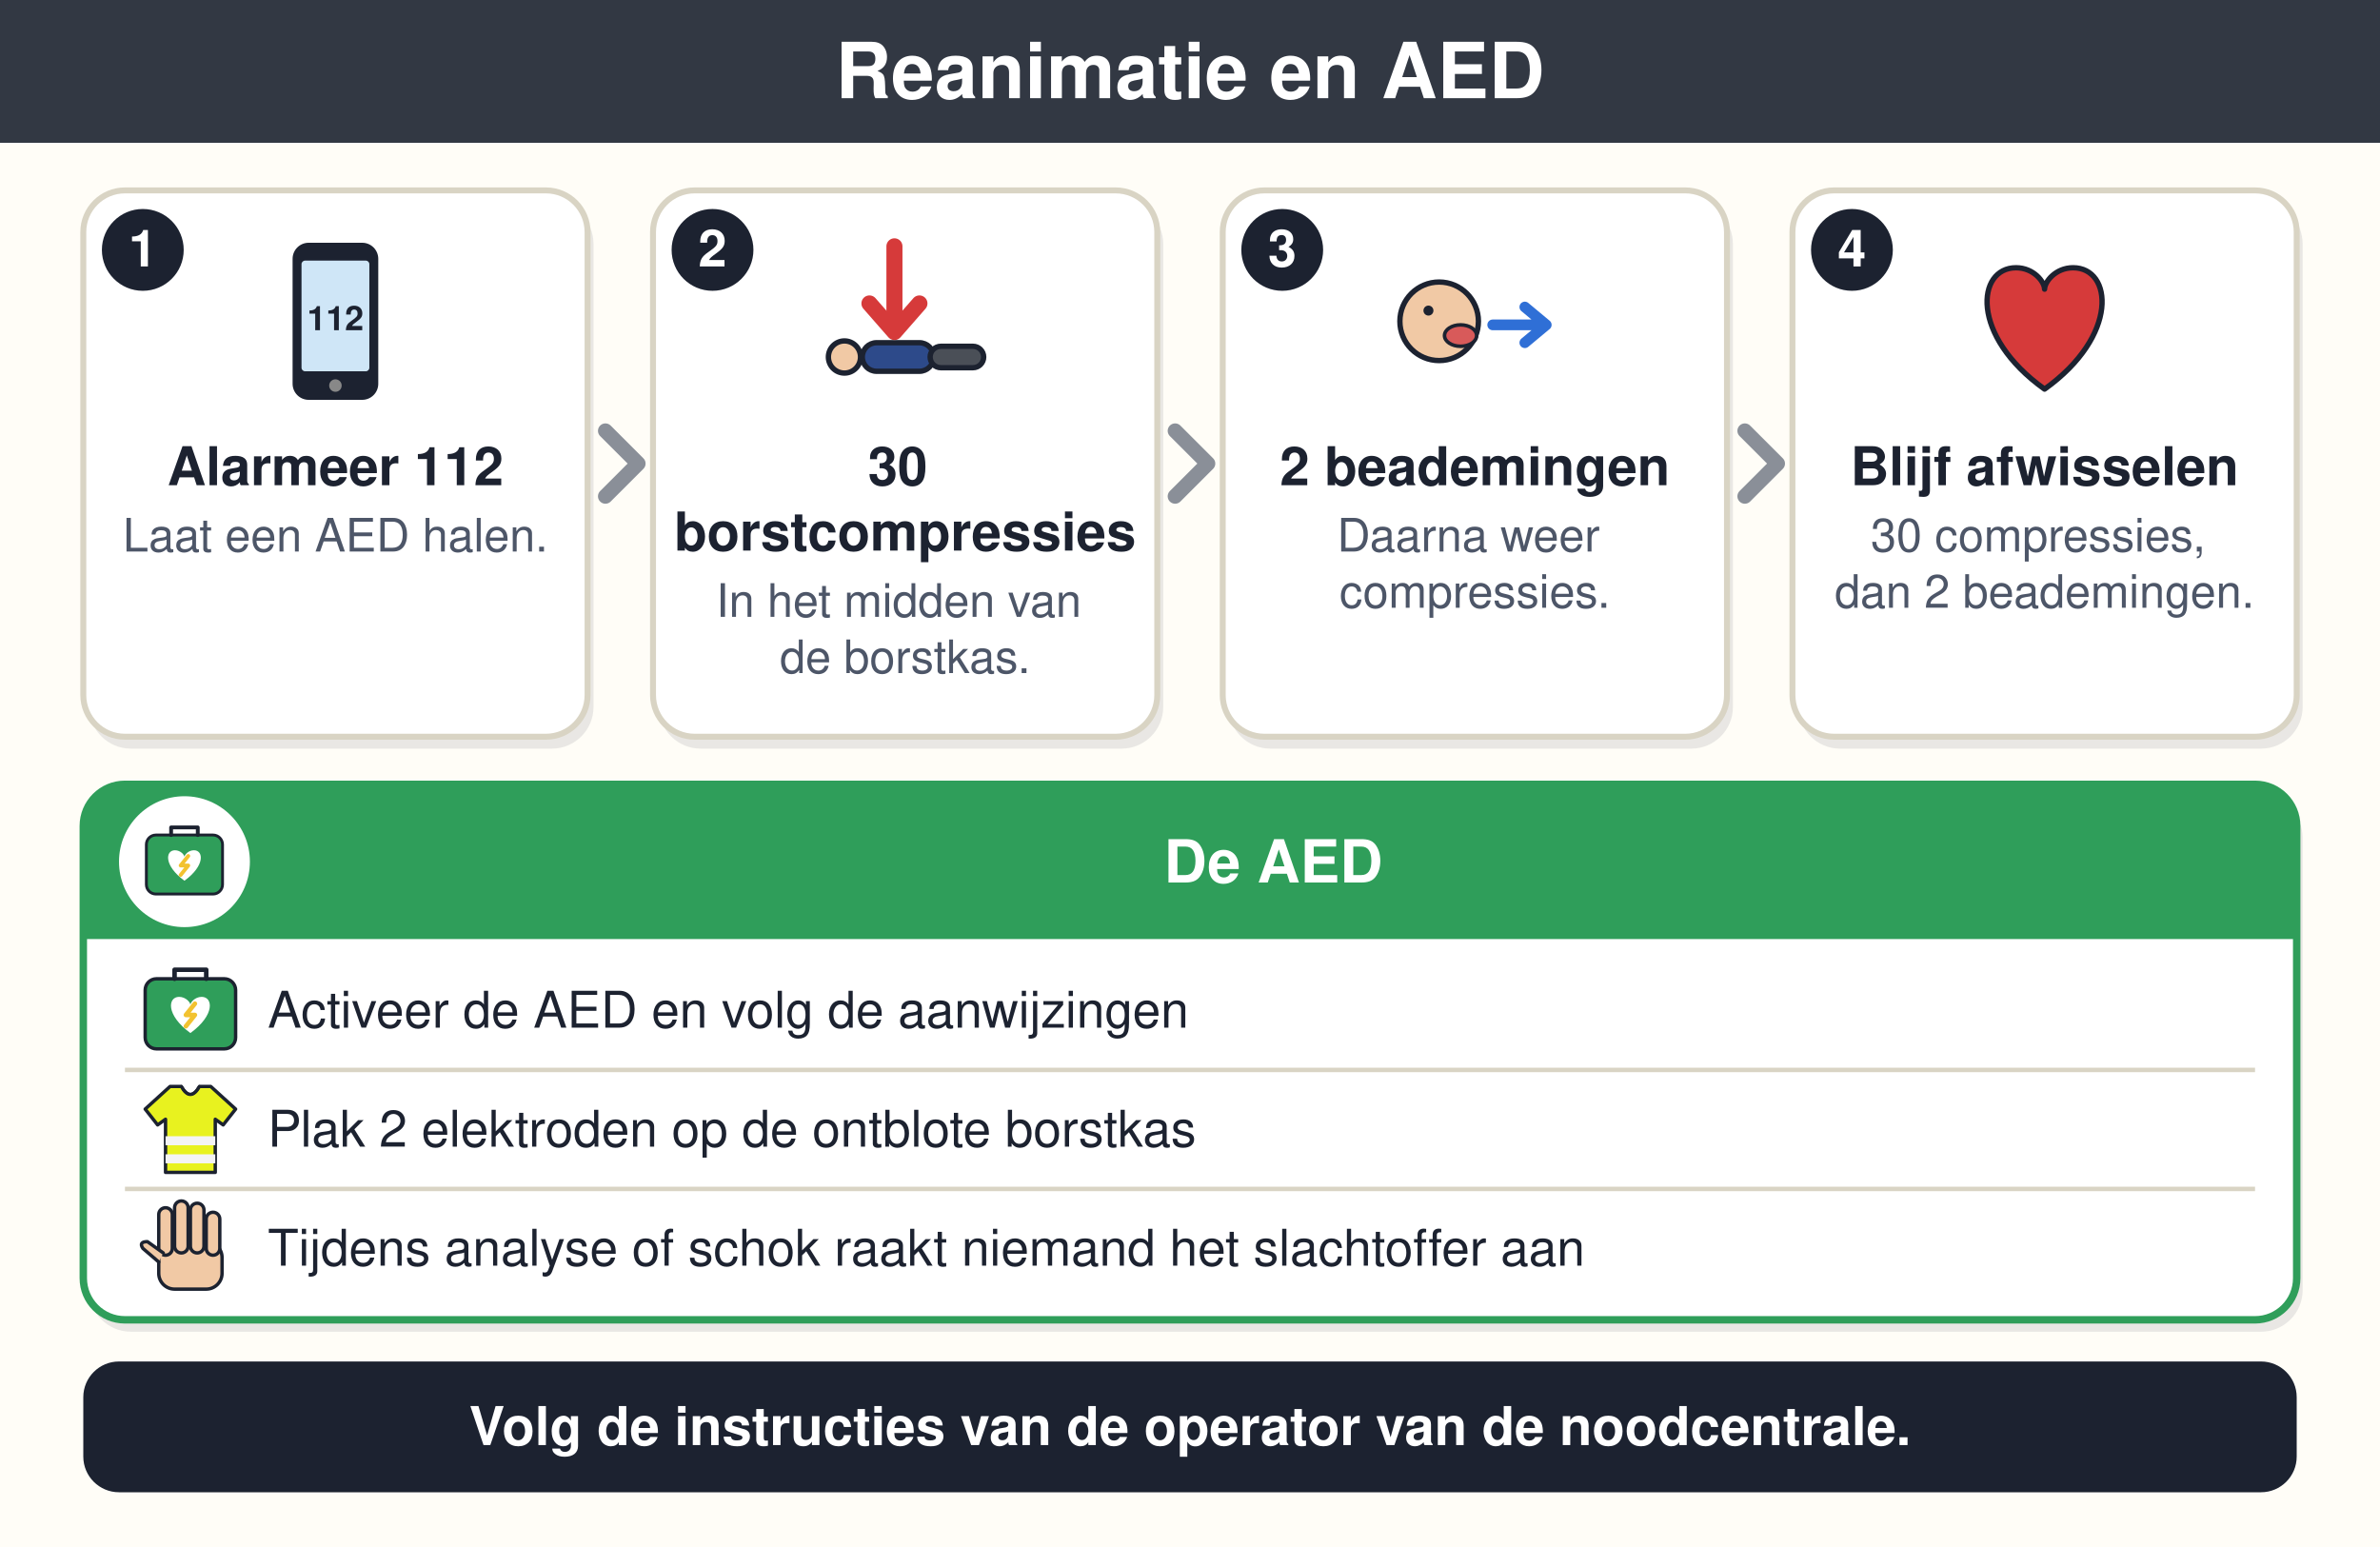
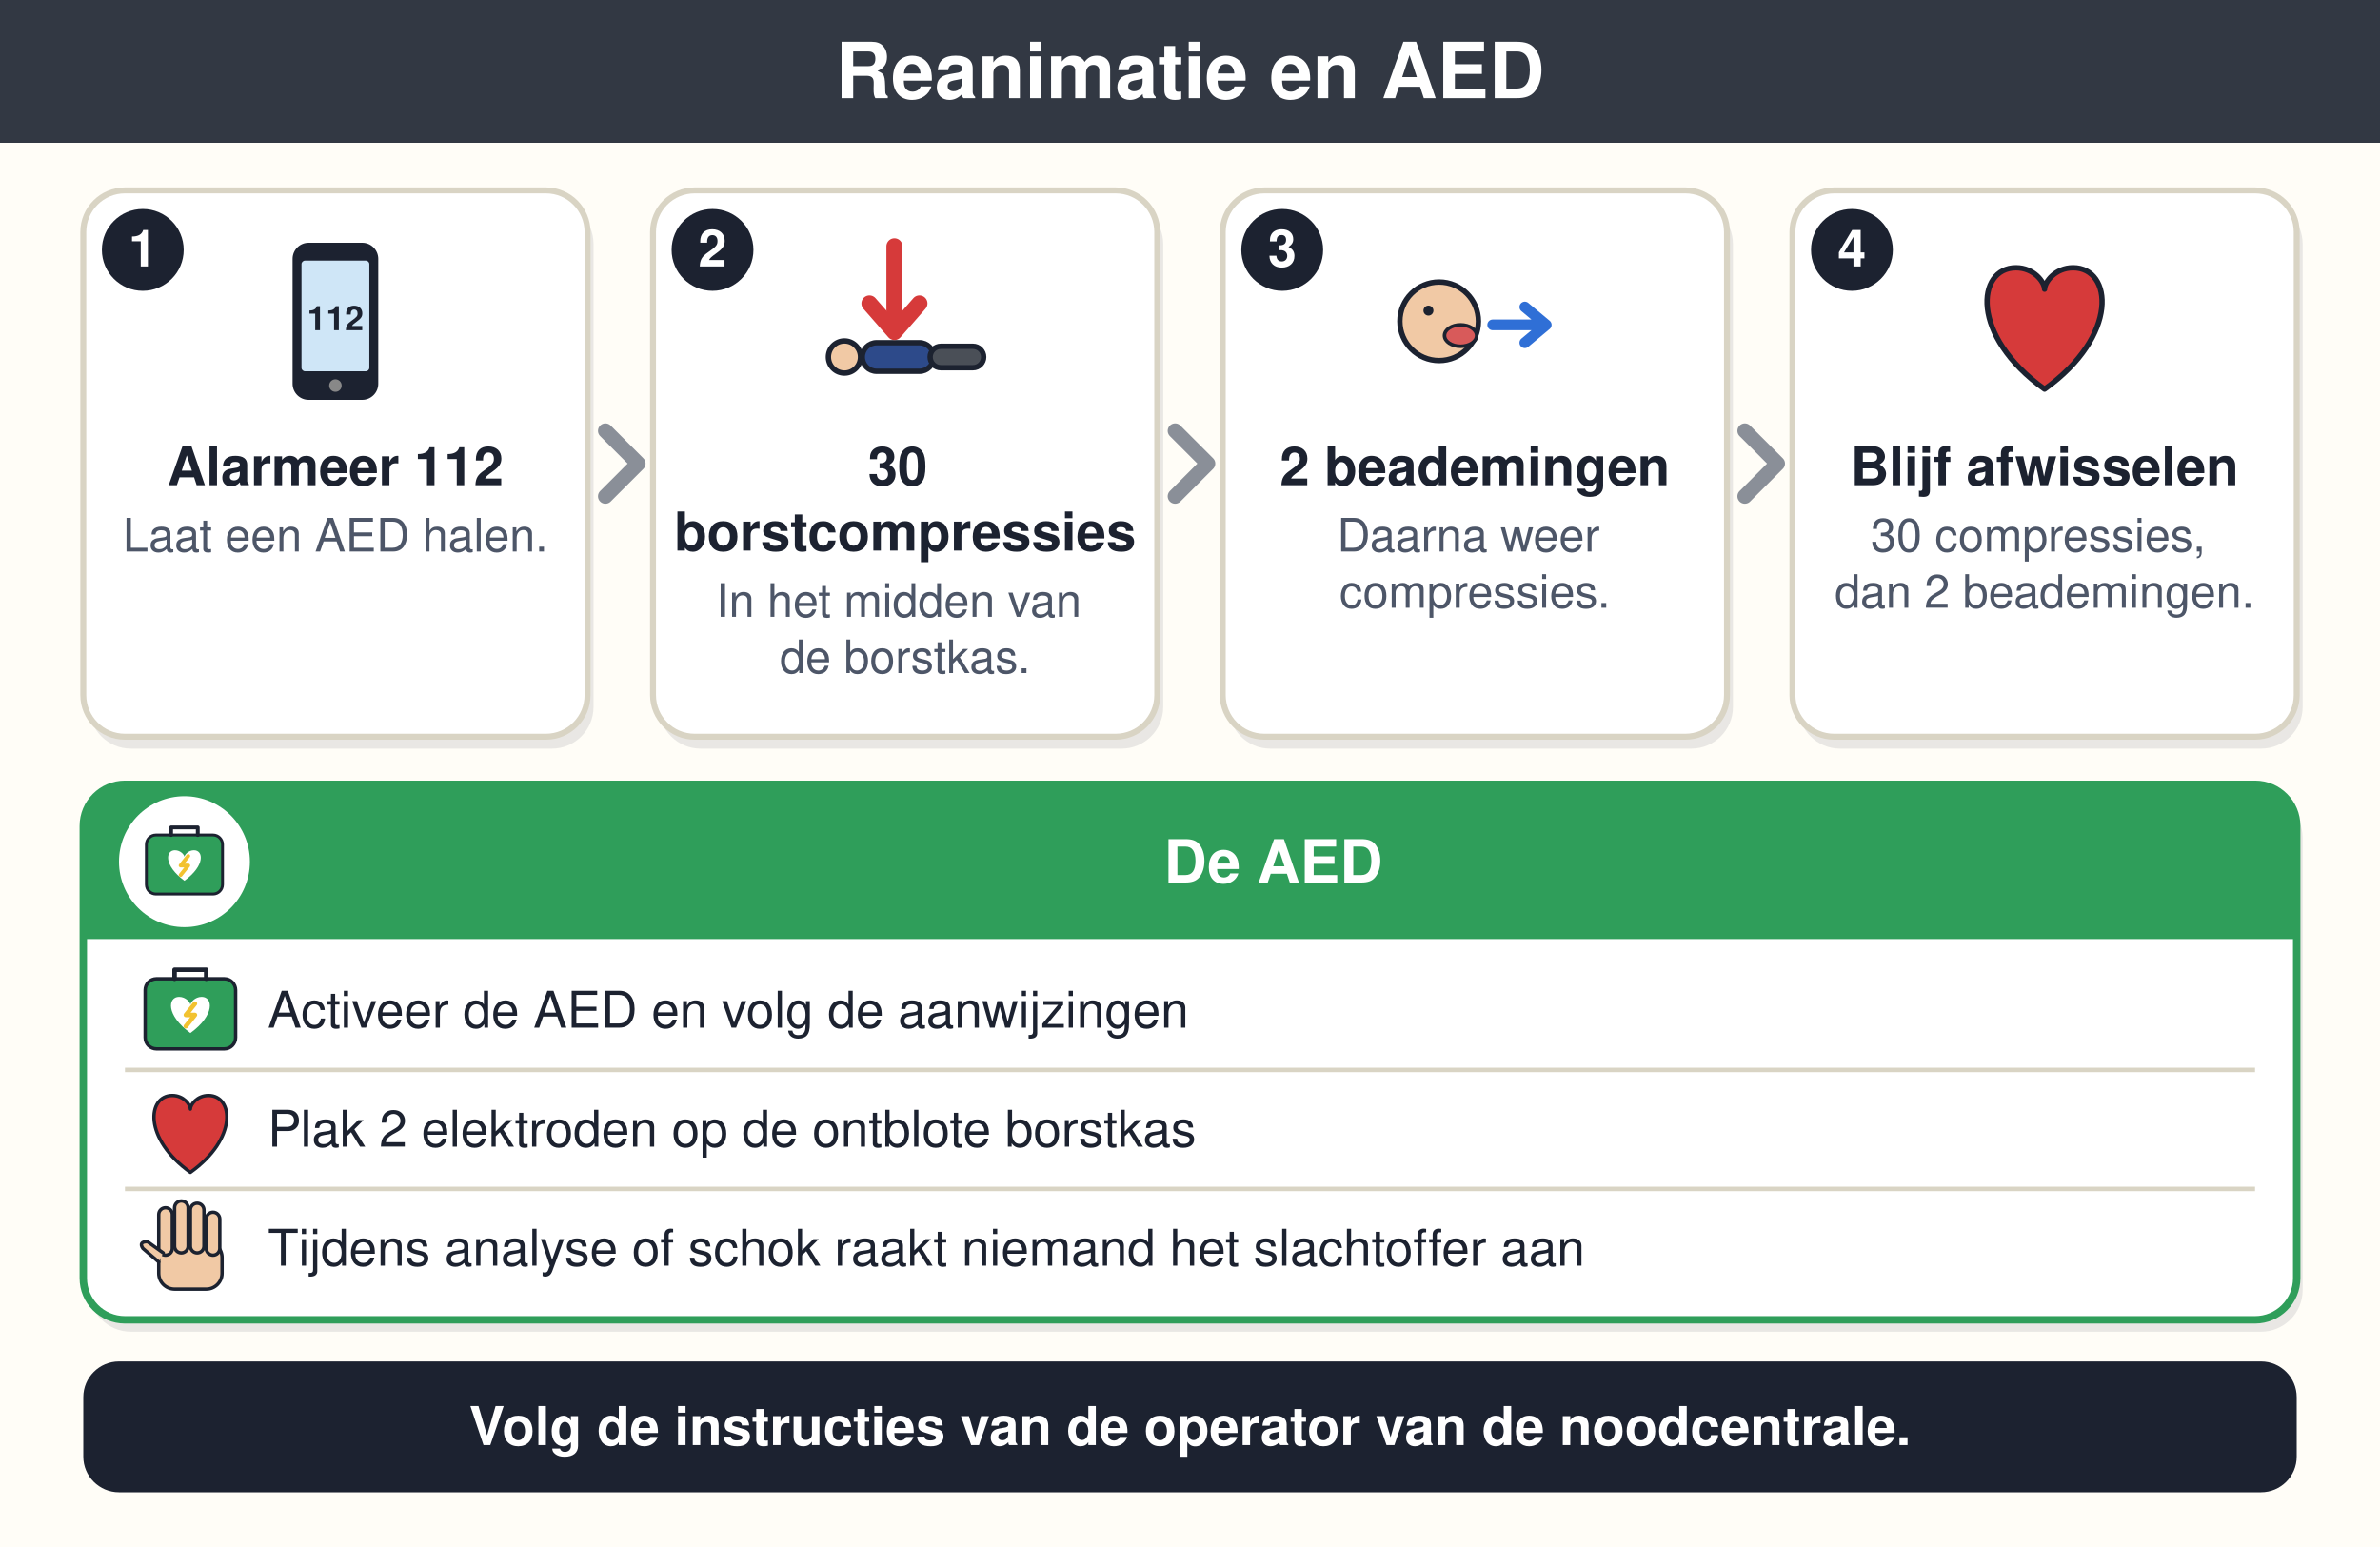
<svg xmlns="http://www.w3.org/2000/svg" viewBox="0 0 800 520" width="800" height="520" role="img" aria-labelledby="t d">
  <rect width="800" height="520" fill="#fffdf7" />
  <rect x="30" y="68" width="169.5" height="183.64" rx="14" fill="#1c2230" opacity=".10" />
  <rect x="28" y="64" width="169.5" height="183.64" rx="14" fill="#fff" stroke="#d9d4c4" stroke-width="2" />
  <g transform="translate(82.75 78) scale(0.6)">
    <rect x="26" y="6" width="48" height="88" rx="9" fill="#1c2230" />
    <rect x="31" y="16" width="38" height="62" rx="2" fill="#cfe6f7" />
    <text x="50" y="55" text-anchor="middle" font-family="Segoe UI, Helvetica, Arial, sans-serif" font-size="19" font-weight="800" fill="#1c2230">112</text>
    <circle cx="50" cy="86" r="3.5" fill="#888" />
  </g>
  <text x="112.75" y="163.1" font-family="Segoe UI, Helvetica, Arial, sans-serif" font-size="18" font-weight="700" fill="#1c2230" text-anchor="middle">
    <tspan x="112.75" dy="0">Alarmeer 112</tspan>
  </text>
  <text x="112.75" y="185.38" font-family="Segoe UI, Helvetica, Arial, sans-serif" font-size="15.5" font-weight="500" fill="#4d5668" text-anchor="middle">
    <tspan x="112.75" dy="0">Laat een AED halen.</tspan>
  </text>
  <circle cx="48" cy="84" r="15" fill="#1c2230" stroke="#fff" stroke-width="2.5" />
  <text x="48" y="89.55" font-family="Segoe UI, Helvetica, Arial, sans-serif" font-size="17.25" font-weight="800" fill="#fff" text-anchor="middle">
    <tspan x="48" dy="0">1</tspan>
  </text>
  <path d="M203.5 144.82 L214.5 155.82 L203.5 166.82" fill="none" stroke="#8a8f98" stroke-width="5" stroke-linecap="round" stroke-linejoin="round" />
  <rect x="221.5" y="68" width="169.5" height="183.64" rx="14" fill="#1c2230" opacity=".10" />
  <rect x="219.5" y="64" width="169.5" height="183.64" rx="14" fill="#fff" stroke="#d9d4c4" stroke-width="2" />
  <g transform="translate(274.25 78) scale(0.6)">
    <circle cx="16" cy="70" r="9" fill="#f1c9a5" stroke="#1c2230" stroke-width="3" stroke-linejoin="round" stroke-linecap="round" />
    <rect x="26" y="62" width="40" height="16" rx="8" fill="#2d4a8a" stroke="#1c2230" stroke-width="3" stroke-linejoin="round" stroke-linecap="round" />
    <rect x="64" y="64" width="30" height="12" rx="6" fill="#4a4f57" stroke="#1c2230" stroke-width="3" stroke-linejoin="round" stroke-linecap="round" />
    <path d="M44 8 V54" stroke="#d63a3a" stroke-width="9" stroke-linecap="round" />
    <path d="M30 40 L44 56 L58 40" fill="none" stroke="#d63a3a" stroke-width="9" stroke-linecap="round" stroke-linejoin="round" />
  </g>
  <text x="304.25" y="163.1" font-family="Segoe UI, Helvetica, Arial, sans-serif" font-size="18" font-weight="700" fill="#1c2230" text-anchor="middle">
    <tspan x="304.25" dy="0">30</tspan>
    <tspan x="304.25" dy="21.96">borstcompressies</tspan>
  </text>
  <text x="304.25" y="207.34" font-family="Segoe UI, Helvetica, Arial, sans-serif" font-size="15.5" font-weight="500" fill="#4d5668" text-anchor="middle">
    <tspan x="304.25" dy="0">In het midden van</tspan>
    <tspan x="304.25" dy="18.91">de borstkas.</tspan>
  </text>
  <circle cx="239.5" cy="84" r="15" fill="#1c2230" stroke="#fff" stroke-width="2.5" />
  <text x="239.5" y="89.55" font-family="Segoe UI, Helvetica, Arial, sans-serif" font-size="17.25" font-weight="800" fill="#fff" text-anchor="middle">
    <tspan x="239.5" dy="0">2</tspan>
  </text>
  <path d="M395 144.82 L406 155.82 L395 166.82" fill="none" stroke="#8a8f98" stroke-width="5" stroke-linecap="round" stroke-linejoin="round" />
  <rect x="413" y="68" width="169.5" height="183.64" rx="14" fill="#1c2230" opacity=".10" />
  <rect x="411" y="64" width="169.5" height="183.64" rx="14" fill="#fff" stroke="#d9d4c4" stroke-width="2" />
  <g transform="translate(465.75 78) scale(0.6)">
    <circle cx="30" cy="50" r="22" fill="#f1c9a5" stroke="#1c2230" stroke-width="3" stroke-linejoin="round" stroke-linecap="round" />
    <ellipse cx="42" cy="58" rx="9" ry="6" fill="#d85a5a" stroke="#1c2230" stroke-width="2" stroke-linejoin="round" stroke-linecap="round" />
    <circle cx="24" cy="44" r="2.8" fill="#1c2230" />
    <path d="M60 52 H88 M78 42 L90 52 L78 62" fill="none" stroke="#2f6fd6" stroke-width="6" stroke-linecap="round" stroke-linejoin="round" />
  </g>
  <text x="495.75" y="163.1" font-family="Segoe UI, Helvetica, Arial, sans-serif" font-size="18" font-weight="700" fill="#1c2230" text-anchor="middle">
    <tspan x="495.75" dy="0">2 beademingen</tspan>
  </text>
  <text x="495.75" y="185.38" font-family="Segoe UI, Helvetica, Arial, sans-serif" font-size="15.5" font-weight="500" fill="#4d5668" text-anchor="middle">
    <tspan x="495.75" dy="0">Daarna weer</tspan>
    <tspan x="495.75" dy="18.91">compressies.</tspan>
  </text>
  <circle cx="431" cy="84" r="15" fill="#1c2230" stroke="#fff" stroke-width="2.5" />
  <text x="431" y="89.55" font-family="Segoe UI, Helvetica, Arial, sans-serif" font-size="17.25" font-weight="800" fill="#fff" text-anchor="middle">
    <tspan x="431" dy="0">3</tspan>
  </text>
  <path d="M586.5 144.82 L597.5 155.82 L586.5 166.82" fill="none" stroke="#8a8f98" stroke-width="5" stroke-linecap="round" stroke-linejoin="round" />
  <rect x="604.5" y="68" width="169.5" height="183.64" rx="14" fill="#1c2230" opacity=".10" />
  <rect x="602.5" y="64" width="169.5" height="183.64" rx="14" fill="#fff" stroke="#d9d4c4" stroke-width="2" />
  <g transform="translate(657.25 78) scale(0.6)">
    <path d="M50 88 C8 58 12 20 34 20 C44 20 50 28 50 32 C50 28 56 20 66 20 C88 20 92 58 50 88 Z" fill="#d63a3a" stroke="#1c2230" stroke-width="3" stroke-linejoin="round" stroke-linecap="round" />
  </g>
  <text x="687.25" y="163.1" font-family="Segoe UI, Helvetica, Arial, sans-serif" font-size="18" font-weight="700" fill="#1c2230" text-anchor="middle">
    <tspan x="687.25" dy="0">Blijf afwisselen</tspan>
  </text>
  <text x="687.25" y="185.38" font-family="Segoe UI, Helvetica, Arial, sans-serif" font-size="15.5" font-weight="500" fill="#4d5668" text-anchor="middle">
    <tspan x="687.25" dy="0">30 compressies,</tspan>
    <tspan x="687.25" dy="18.91">dan 2 beademingen.</tspan>
  </text>
  <circle cx="622.5" cy="84" r="15" fill="#1c2230" stroke="#fff" stroke-width="2.5" />
  <text x="622.5" y="89.55" font-family="Segoe UI, Helvetica, Arial, sans-serif" font-size="17.25" font-weight="800" fill="#fff" text-anchor="middle">
    <tspan x="622.5" dy="0">4</tspan>
  </text>
  <rect x="30" y="267.64" width="744" height="180" rx="14" fill="#1c2230" opacity=".10" />
  <rect x="28" y="263.64" width="744" height="180" rx="14" fill="#fff" stroke="#2f9e5a" stroke-width="2.5" />
  <path d="M28 315.64 V277.64 Q28 263.64 42 263.64 H758 Q772 263.64 772 277.64 V315.64 Z" fill="#2f9e5a" />
  <circle cx="62" cy="289.64" r="22" fill="#fff" />
  <g transform="translate(46 273.64) scale(0.32)">
    <rect x="10" y="22" width="80" height="62" rx="10" fill="#2f9e5a" stroke="#1c2230" stroke-width="3" stroke-linejoin="round" stroke-linecap="round" />
    <path d="M36 22 V14 H64 V22" fill="none" stroke="#1c2230" stroke-width="4" stroke-linejoin="round" stroke-linecap="round" />
    <path d="M50 70 C28 54 30 38 40 38 C46 38 50 43 50 45 C50 43 54 38 60 38 C70 38 72 54 50 70 Z" fill="#fff" />
    <path d="M54 44 L46 54 H54 L46 64" fill="none" stroke="#f2c230" stroke-width="4" stroke-linecap="round" stroke-linejoin="round" />
  </g>
  <text x="428" y="296.64" font-family="Segoe UI, Helvetica, Arial, sans-serif" font-size="20" font-weight="700" fill="#fff" text-anchor="middle">
    <tspan x="428" dy="0">De AED</tspan>
  </text>
  <g transform="translate(45 320.64) scale(0.38)">
    <rect x="10" y="22" width="80" height="62" rx="10" fill="#2f9e5a" stroke="#1c2230" stroke-width="3" stroke-linejoin="round" stroke-linecap="round" />
    <path d="M36 22 V14 H64 V22" fill="none" stroke="#1c2230" stroke-width="4" stroke-linejoin="round" stroke-linecap="round" />
    <path d="M50 70 C28 54 30 38 40 38 C46 38 50 43 50 45 C50 43 54 38 60 38 C70 38 72 54 50 70 Z" fill="#fff" />
    <path d="M54 44 L46 54 H54 L46 64" fill="none" stroke="#f2c230" stroke-width="4" stroke-linecap="round" stroke-linejoin="round" />
  </g>
  <text x="90" y="345.42" font-family="Segoe UI, Helvetica, Arial, sans-serif" font-size="17" font-weight="500" fill="#1c2230" text-anchor="start">
    <tspan x="90" dy="0">Activeer de AED en volg de aanwijzingen</tspan>
  </text>
  <line x1="42" y1="359.64" x2="758" y2="359.64" stroke="#d9d4c4" stroke-width="1.5" />
  <g transform="translate(45 360.64) scale(0.38)">
-     <path d="M32 12 L42 12 Q50 26 58 12 L68 12 L90 32 L79 46 L72 41 L72 88 L28 88 L28 41 L21 46 L10 32 Z" fill="#e8f21f" stroke="#1c2230" stroke-width="3" stroke-linejoin="round" stroke-linecap="round" />
-     <rect x="28" y="56" width="44" height="8" fill="#f4f4f4" />
-     <rect x="28" y="72" width="44" height="8" fill="#f4f4f4" />
-     <path d="M42 12 Q50 26 58 12" fill="none" stroke="#1c2230" stroke-width="2.5" stroke-linejoin="round" stroke-linecap="round" />
+     <path d="M50 88 C8 58 12 20 34 20 C44 20 50 28 50 32 C50 28 56 20 66 20 C88 20 92 58 50 88 Z" fill="#d63a3a" stroke="#1c2230" stroke-width="3" stroke-linejoin="round" stroke-linecap="round" />
  </g>
  <text x="90" y="385.42" font-family="Segoe UI, Helvetica, Arial, sans-serif" font-size="17" font-weight="500" fill="#1c2230" text-anchor="start">
    <tspan x="90" dy="0">Plak 2 elektroden op de ontblote borstkas</tspan>
  </text>
  <line x1="42" y1="399.64" x2="758" y2="399.64" stroke="#d9d4c4" stroke-width="1.5" />
  <g transform="translate(45 400.64) scale(0.38)">
    <rect x="22" y="44" width="56" height="42" rx="14" fill="#f1c9a5" stroke="#1c2230" stroke-width="3" stroke-linejoin="round" stroke-linecap="round" />
    <g fill="#f1c9a5" stroke="#1c2230" stroke-width="3" stroke-linejoin="round" stroke-linecap="round">
      <rect x="22" y="14" width="12" height="42" rx="6" />
      <rect x="36" y="8" width="12" height="46" rx="6" />
      <rect x="50" y="10" width="12" height="44" rx="6" />
      <rect x="64" y="18" width="12" height="38" rx="6" />
    </g>
    <path d="M22 62 L8 50 Q4 44 12 44 L26 54" fill="#f1c9a5" stroke="#1c2230" stroke-width="3" stroke-linejoin="round" stroke-linecap="round" />
  </g>
  <text x="90" y="425.42" font-family="Segoe UI, Helvetica, Arial, sans-serif" font-size="17" font-weight="500" fill="#1c2230" text-anchor="start">
    <tspan x="90" dy="0">Tijdens analyse of schok raakt niemand het slachtoffer aan</tspan>
  </text>
  <rect x="28" y="457.64" width="744" height="43.96" rx="12" fill="#1c2230" />
  <text x="400" y="485.74" font-family="Segoe UI, Helvetica, Arial, sans-serif" font-size="18" font-weight="700" fill="#fff" text-anchor="middle">
    <tspan x="400" dy="0">Volg de instructies van de operator van de noodcentrale.</tspan>
  </text>
  <rect x="0" y="0" width="800" height="48" fill="#1c2230" opacity="0.9" />
  <text x="400" y="33" font-family="Segoe UI, Helvetica, Arial, sans-serif" font-size="26" font-weight="700" fill="#fff" text-anchor="middle">
    <tspan x="400" dy="0">Reanimatie en AED</tspan>
  </text>
</svg>
